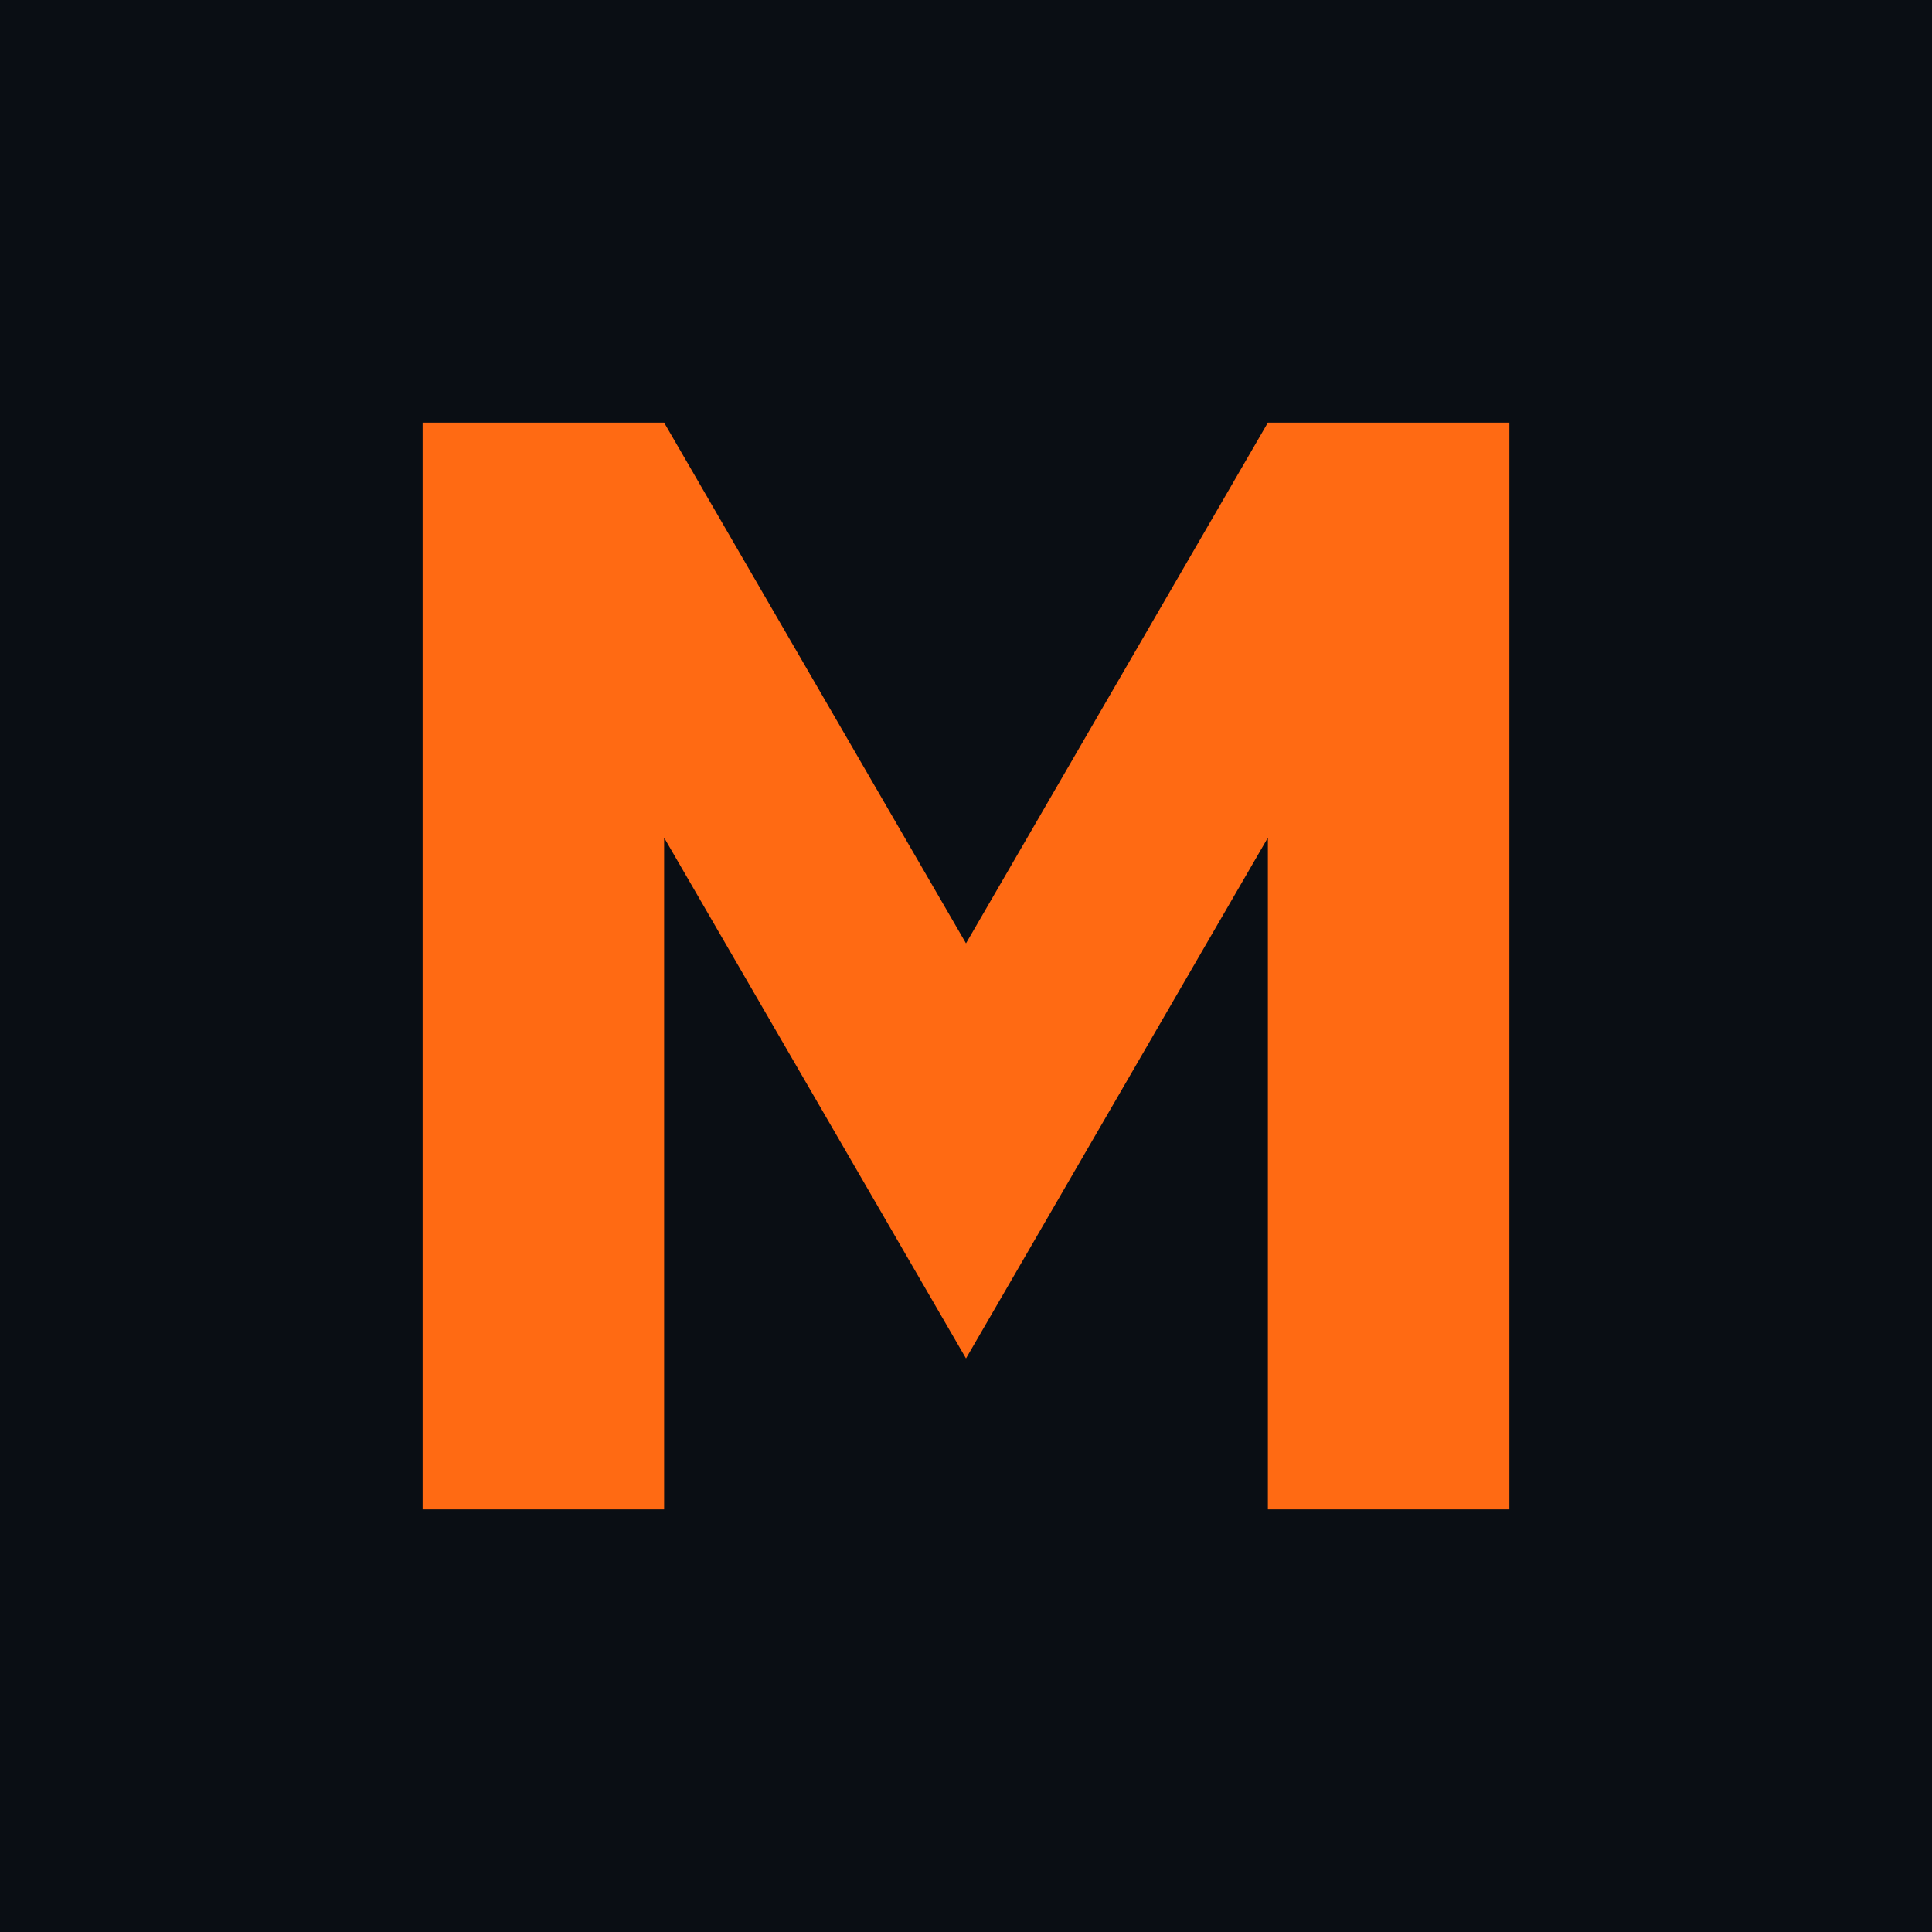
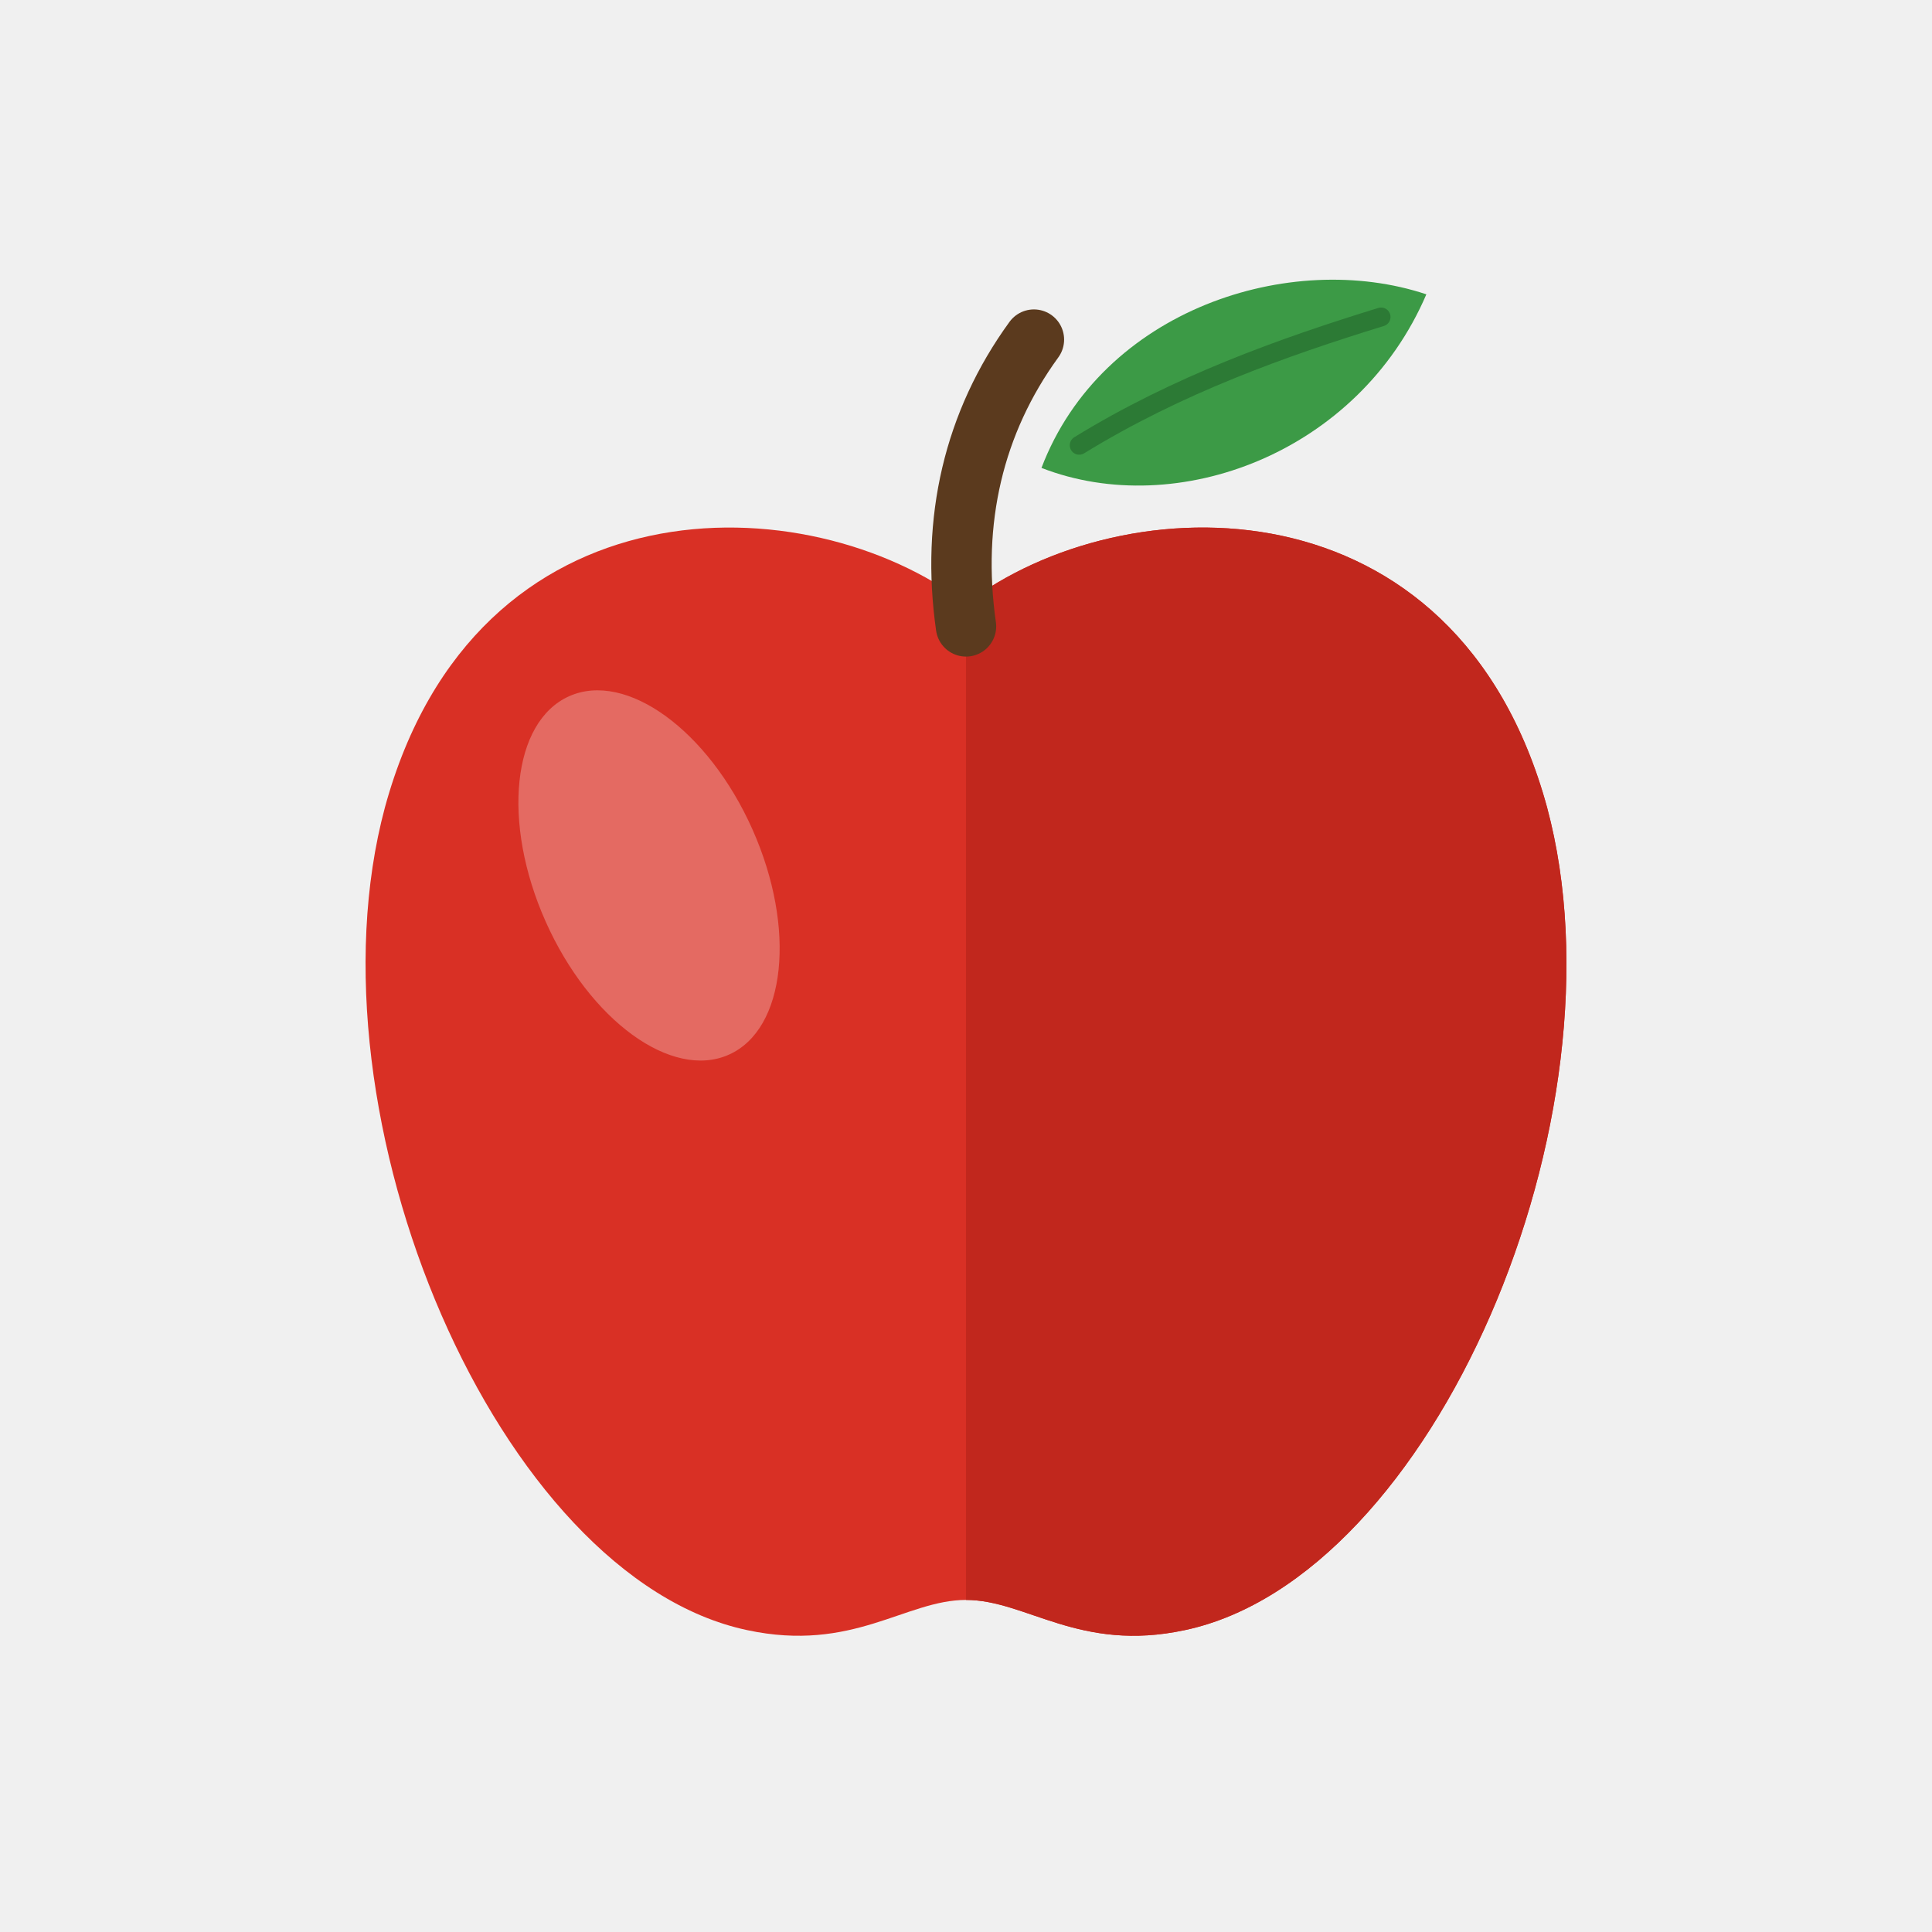
<svg xmlns="http://www.w3.org/2000/svg" viewBox="0 0 512 512">
-   <rect width="512" height="512" fill="#0a0e14" />
-   <polygon points="112,400 112,112 176,112 256,250 336,112 400,112 400,400 336,400 336,222 256,360 176,222 176,400" fill="#ff6a13" />
+   <g transform="translate(256 266) scale(1) translate(-256 -266)">
+     <path d="M256 160 C214 128 126 126 102 214 C80 296 132 418 198 432 C226 438 240 424 256 424 C272 424 286 438 314 432 C380 418 432 296 410 214 C386 126 298 128 256 160 Z" fill="#d93025" />
+     <path d="M256 160 C298 128 386 126 410 214 C432 296 380 418 314 432 C286 438 272 424 256 424 Z" fill="#c1271d" />
+     <ellipse cx="172" cy="232" rx="30" ry="52" transform="rotate(-24 172 232)" fill="#ffffff" opacity="0.28" />
+     <path d="M256 166 C252 138 258 112 274 90" fill="none" stroke="#5b3a1e" stroke-width="16" stroke-linecap="round" />
+     <path d="M276 124 C292 82 342 66 378 78 C360 120 312 138 276 124 Z" fill="#3c9a46" />
+     <path d="M286 118 C312 102 340 92 366 84" fill="none" stroke="#2c7a35" stroke-width="5" stroke-linecap="round" />
+   </g>
</svg>
